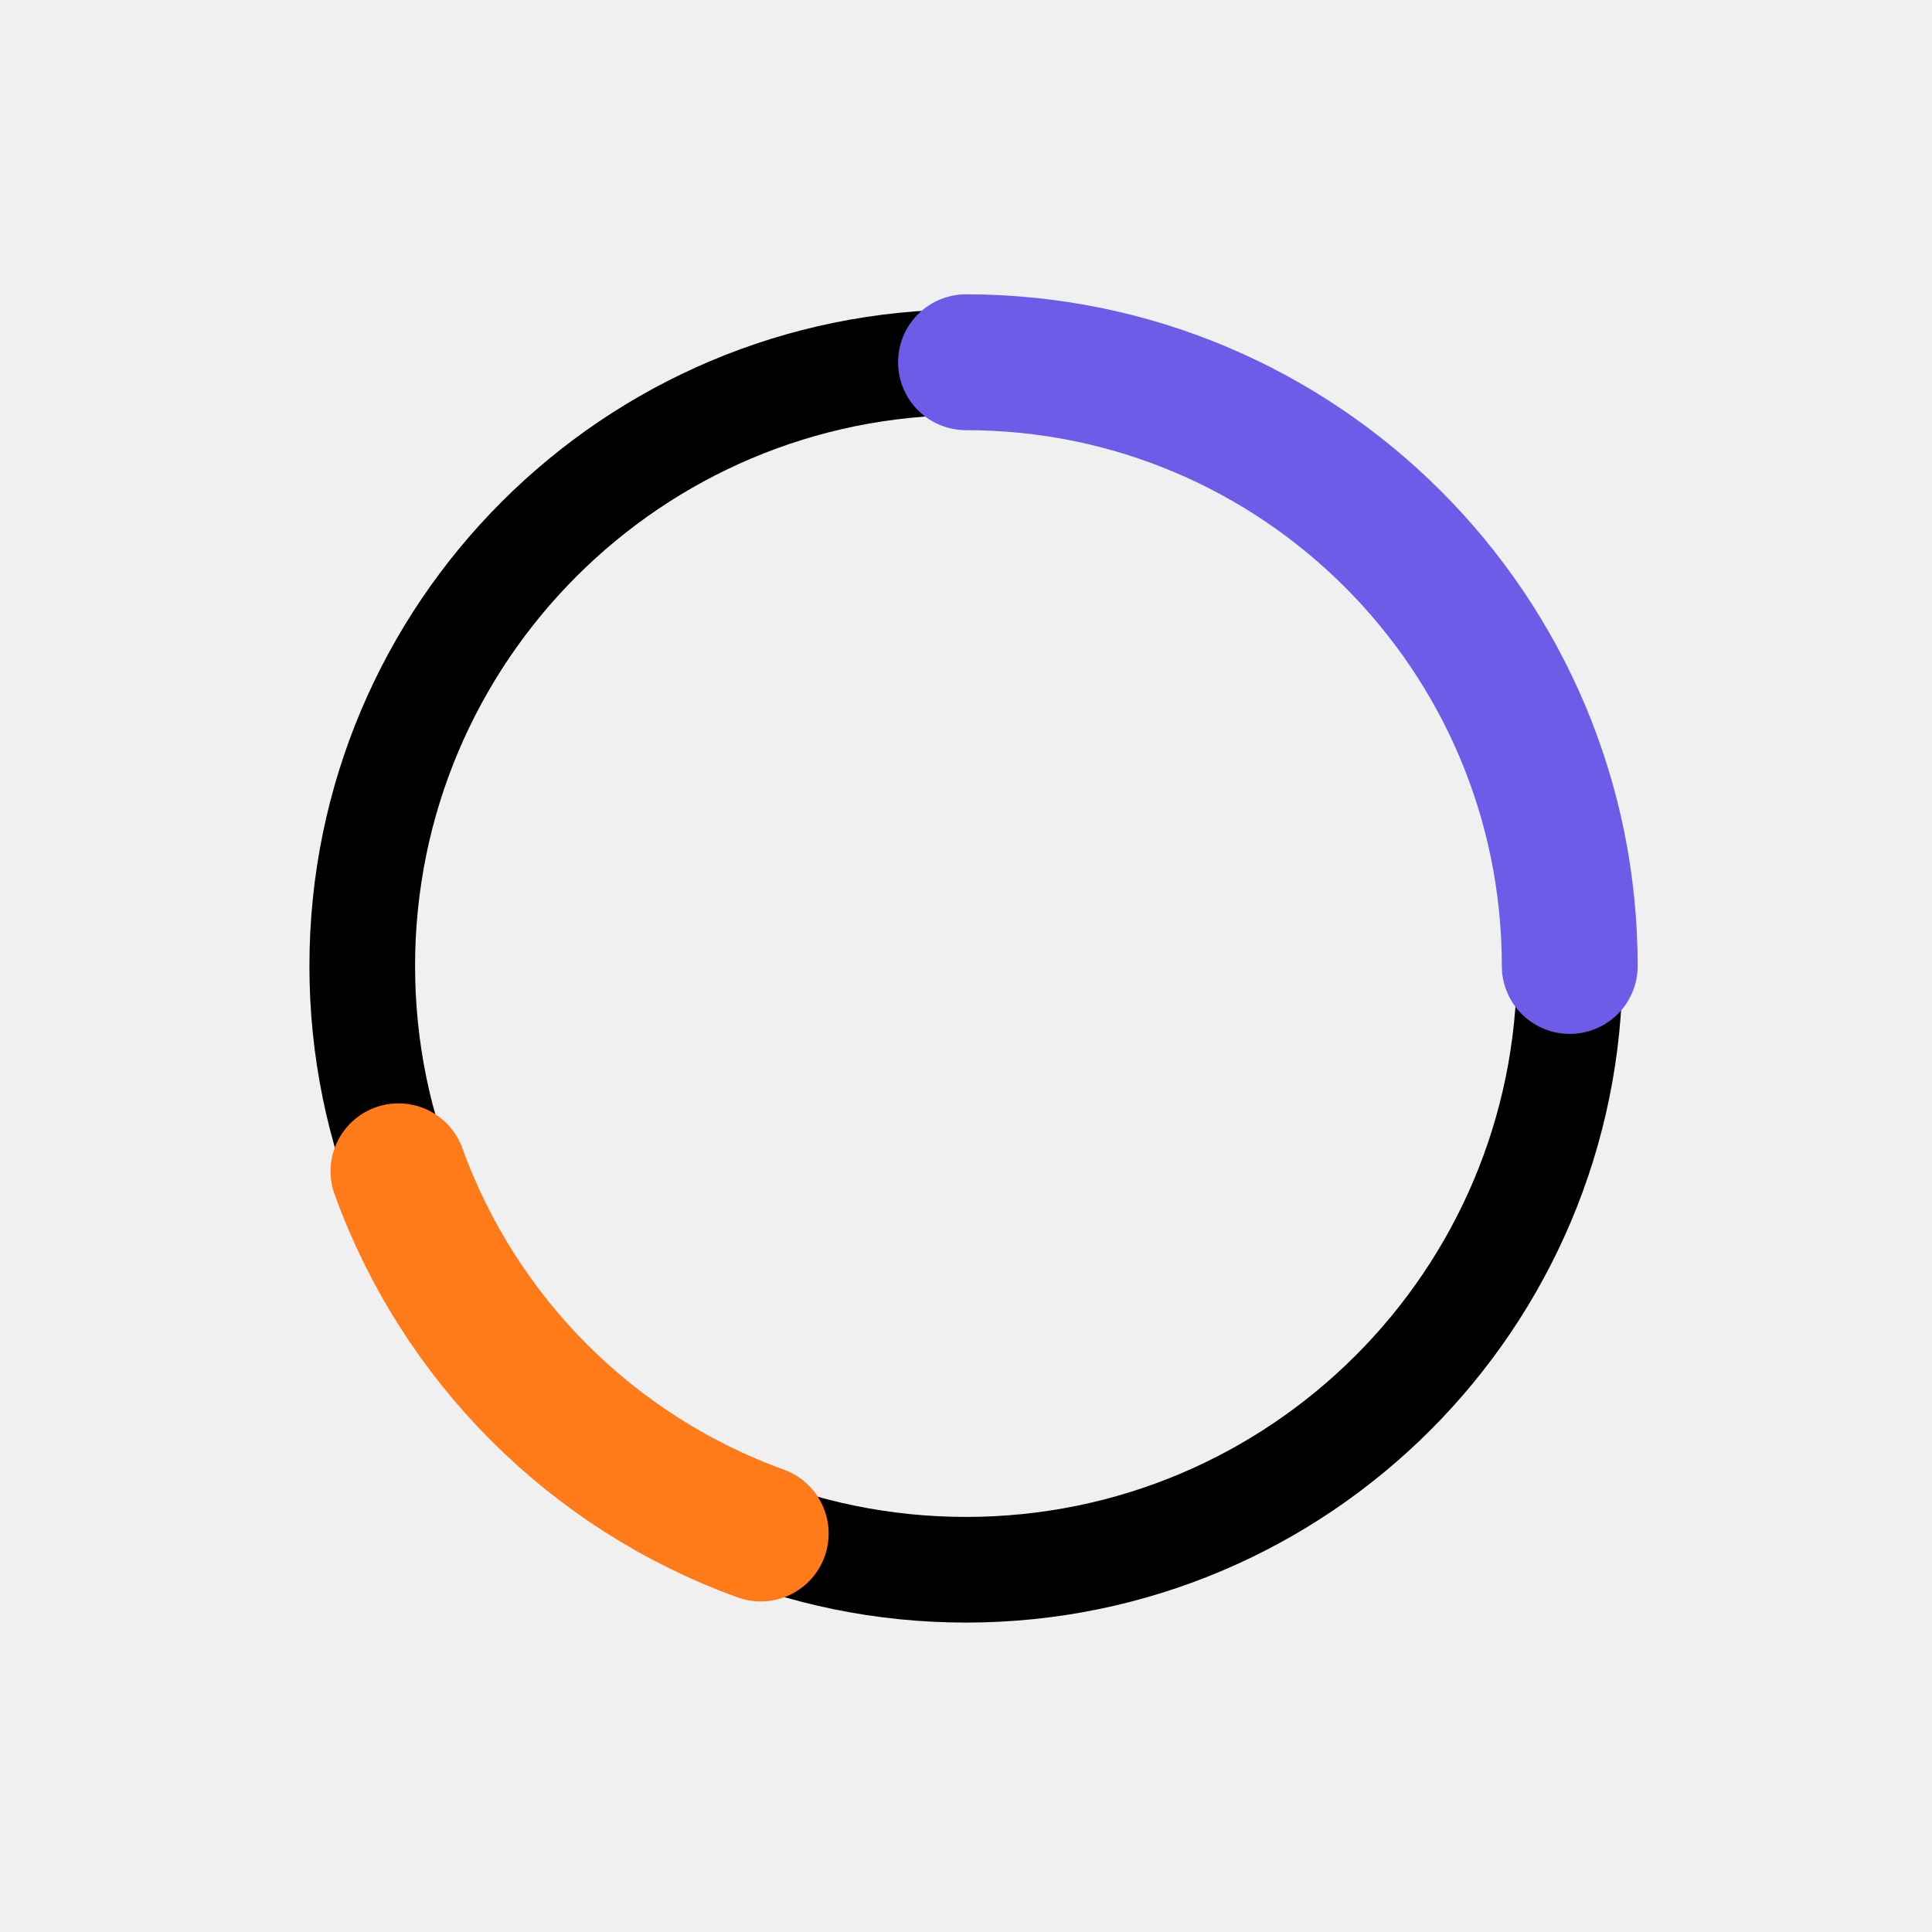
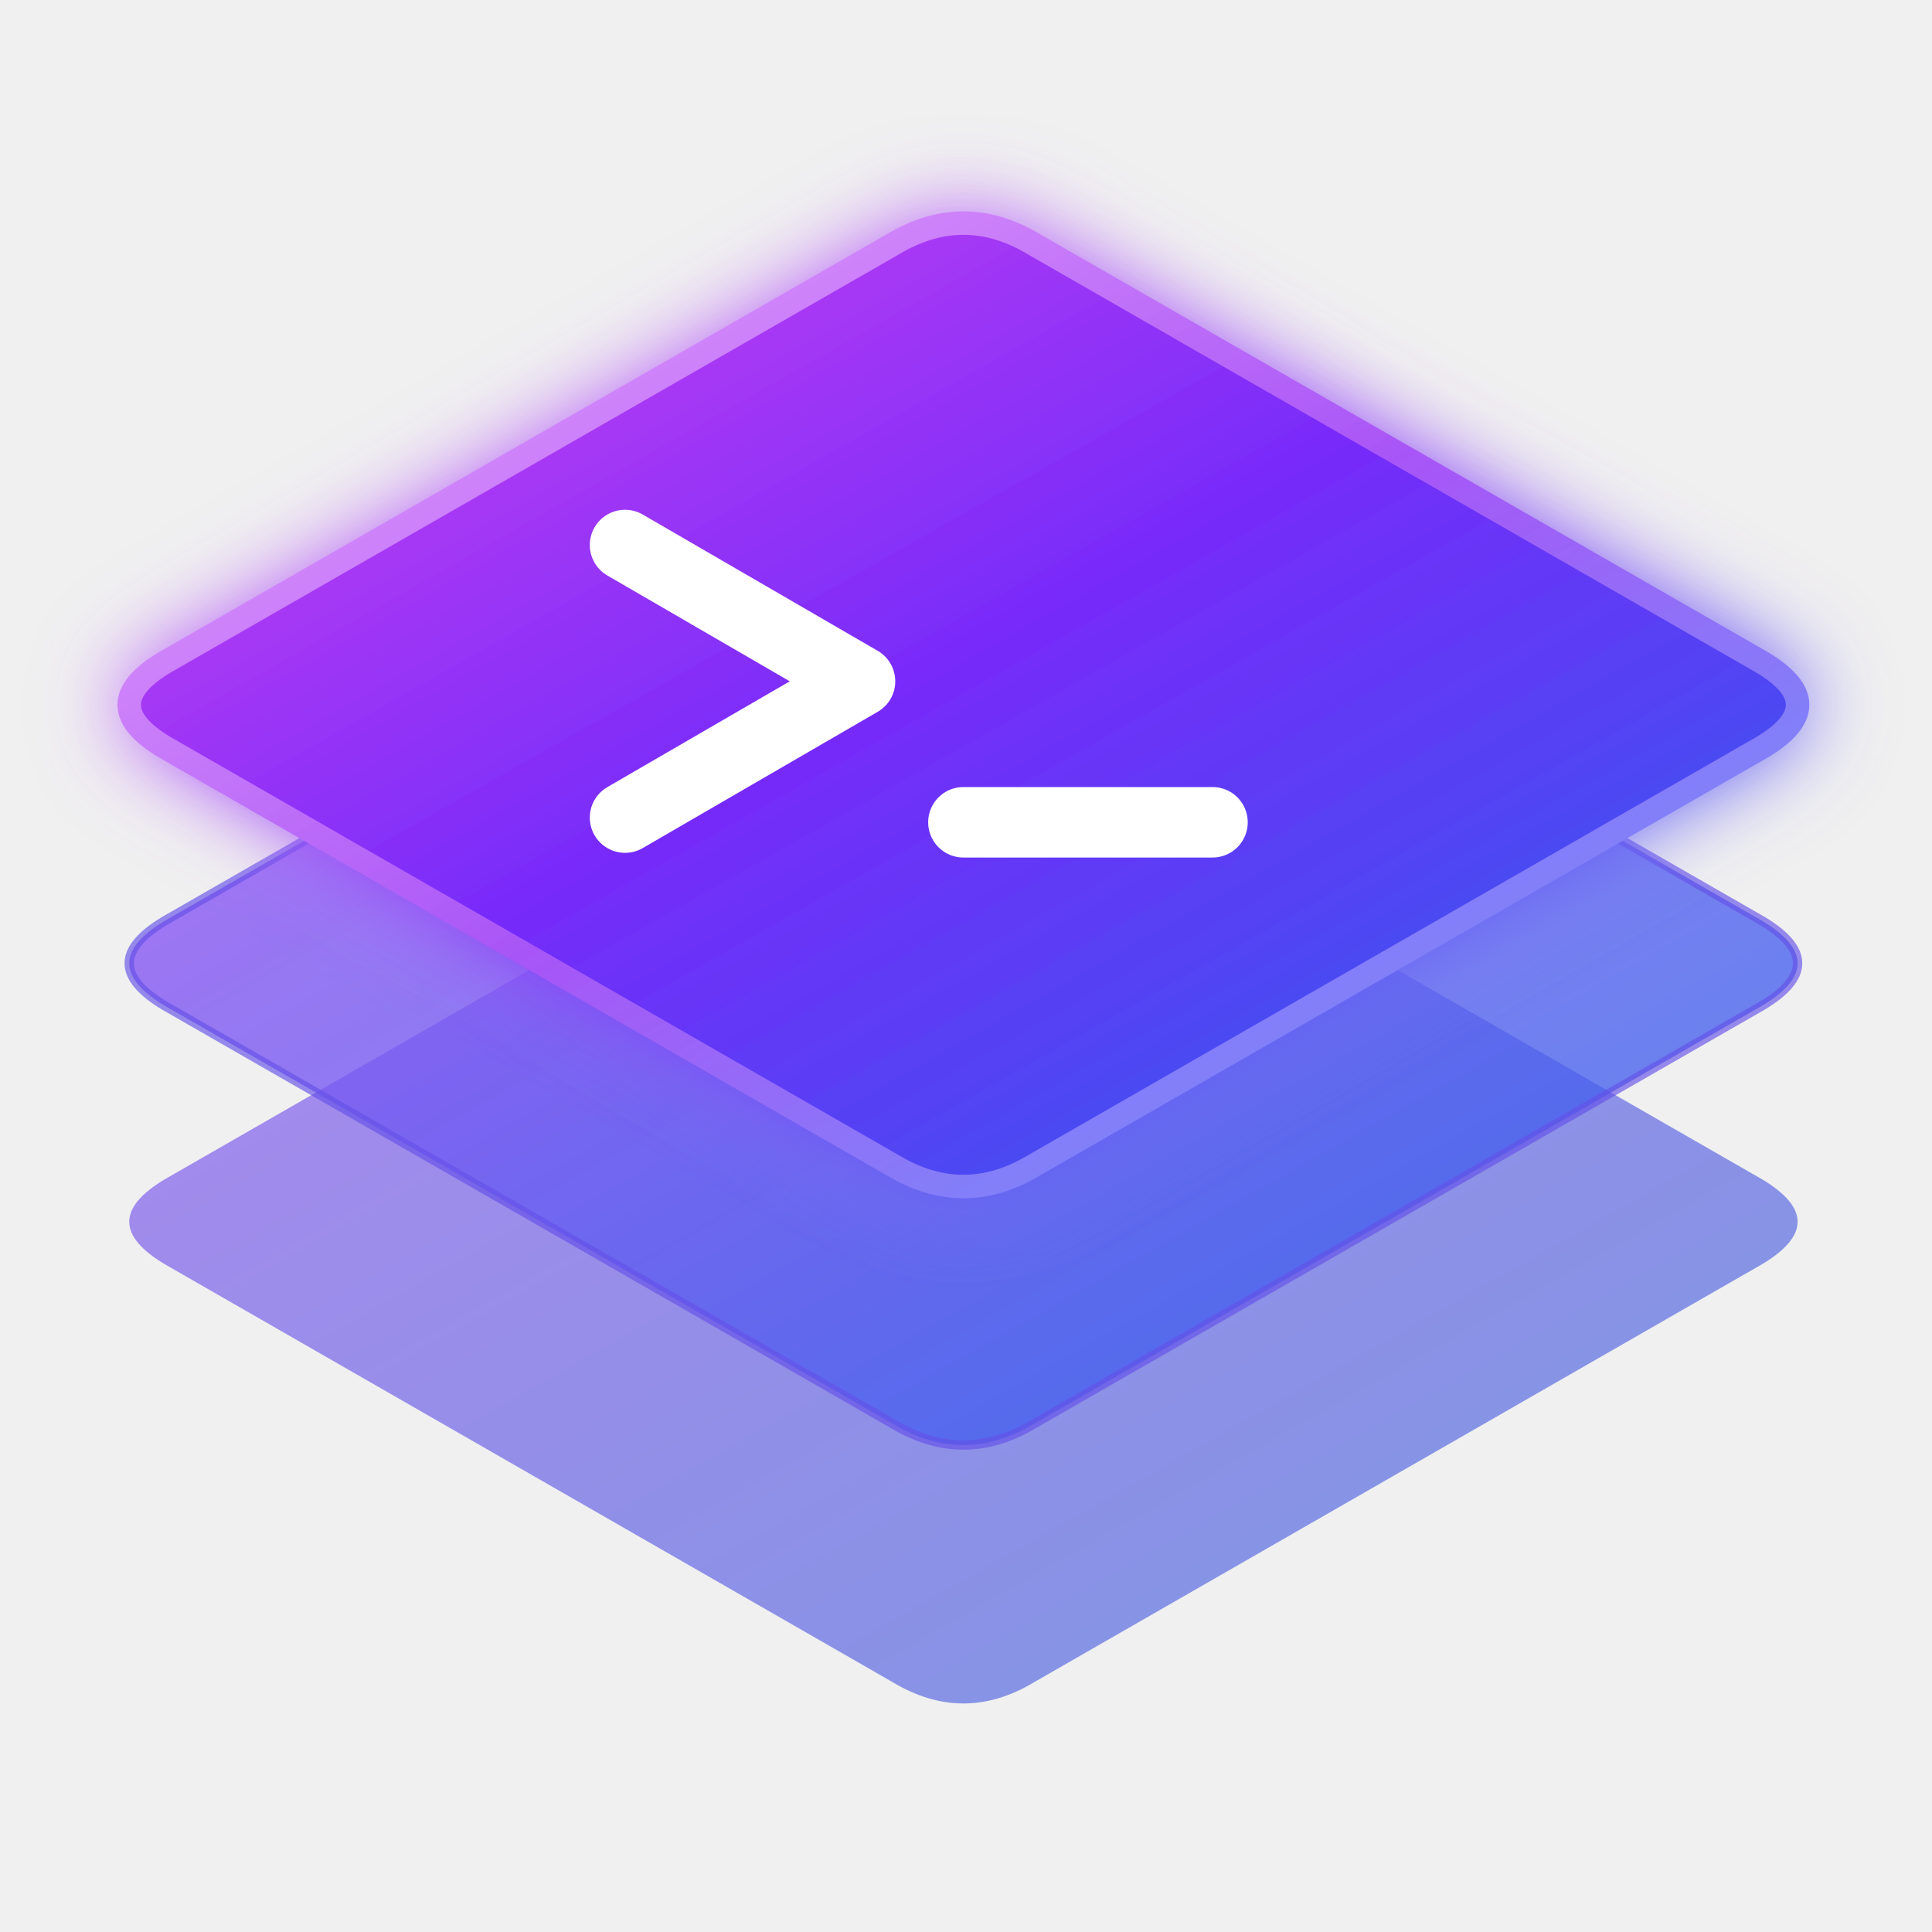
- <svg xmlns="http://www.w3.org/2000/svg" width="128" height="128" viewBox="0 0 64 64" fill="none">
-   <circle cx="32" cy="32" r="20" stroke="currentColor" stroke-width="3.5" />
-   <path d="     M 52 32     A 20 20 0 0 0 32 12" stroke="#6C5CE7" stroke-width="4.5" stroke-linecap="round" />
-   <path d="     M 13.2 38.8     A 20 20 0 0 0 25.2 50.8" stroke="#FF7A18" stroke-width="4.5" stroke-linecap="round" />
+ <svg xmlns="http://www.w3.org/2000/svg" viewBox="0 0 400 400" role="img" aria-labelledby="title desc">
+   <defs>
+     <linearGradient id="top" x1="0" y1="0" x2="1" y2="1">
+       <stop offset="0" stop-color="#D946EF" />
+       <stop offset=".48" stop-color="#762BFA" />
+       <stop offset="1" stop-color="#2563EB" />
+     </linearGradient>
+     <linearGradient id="middle" x1="0" y1="0" x2="1" y2="1">
+       <stop offset="0" stop-color="#A855F7" stop-opacity=".82" />
+       <stop offset="1" stop-color="#2563EB" stop-opacity=".76" />
+     </linearGradient>
+     <linearGradient id="bottom" x1="0" y1="0" x2="1" y2="1">
+       <stop offset="0" stop-color="#7C3AED" stop-opacity=".58" />
+       <stop offset="1" stop-color="#1D4ED8" stop-opacity=".55" />
+     </linearGradient>
+     <linearGradient id="edge" x1="0" y1="0" x2="1" y2="1">
+       <stop offset="0" stop-color="#F0ABFC" />
+       <stop offset=".5" stop-color="#A855F7" />
+       <stop offset="1" stop-color="#60A5FA" />
+     </linearGradient>
+     <filter id="softGlow" x="-40%" y="-40%" width="180%" height="180%">
+       <feGaussianBlur stdDeviation="9" result="blur" />
+       <feMerge>
+         <feMergeNode in="blur" />
+         <feMergeNode in="SourceGraphic" />
+       </feMerge>
+     </filter>
+   </defs>
+   <g transform="translate(0 35) scale(.973)">
+     <path d="M35 215 190 126Q205 117 220 126L375 215Q390 224 375 233L220 322Q205 331 190 322L35 233Q20 224 35 215Z" fill="url(#bottom)" />
+     <path d="M35 160 190 71Q205 62 220 71L375 160Q390 169 375 178L220 267Q205 276 190 267L35 178Q20 169 35 160Z" fill="url(#middle)" stroke="#6550E8" stroke-opacity=".65" stroke-width="2" />
+     <path d="M35 105 190 16Q205 7 220 16L375 105Q390 114 375 123L220 212Q205 221 190 212L35 123Q20 114 35 105Z" fill="url(#top)" stroke="url(#edge)" stroke-width="5" filter="url(#softGlow)" />
+     <path d="M133 80 183 109 133 138" fill="none" stroke="#FFFFFF" stroke-width="15" stroke-linecap="round" stroke-linejoin="round" />
+     <path d="M205 139H258" fill="none" stroke="#FFFFFF" stroke-width="15" stroke-linecap="round" />
+   </g>
</svg>
